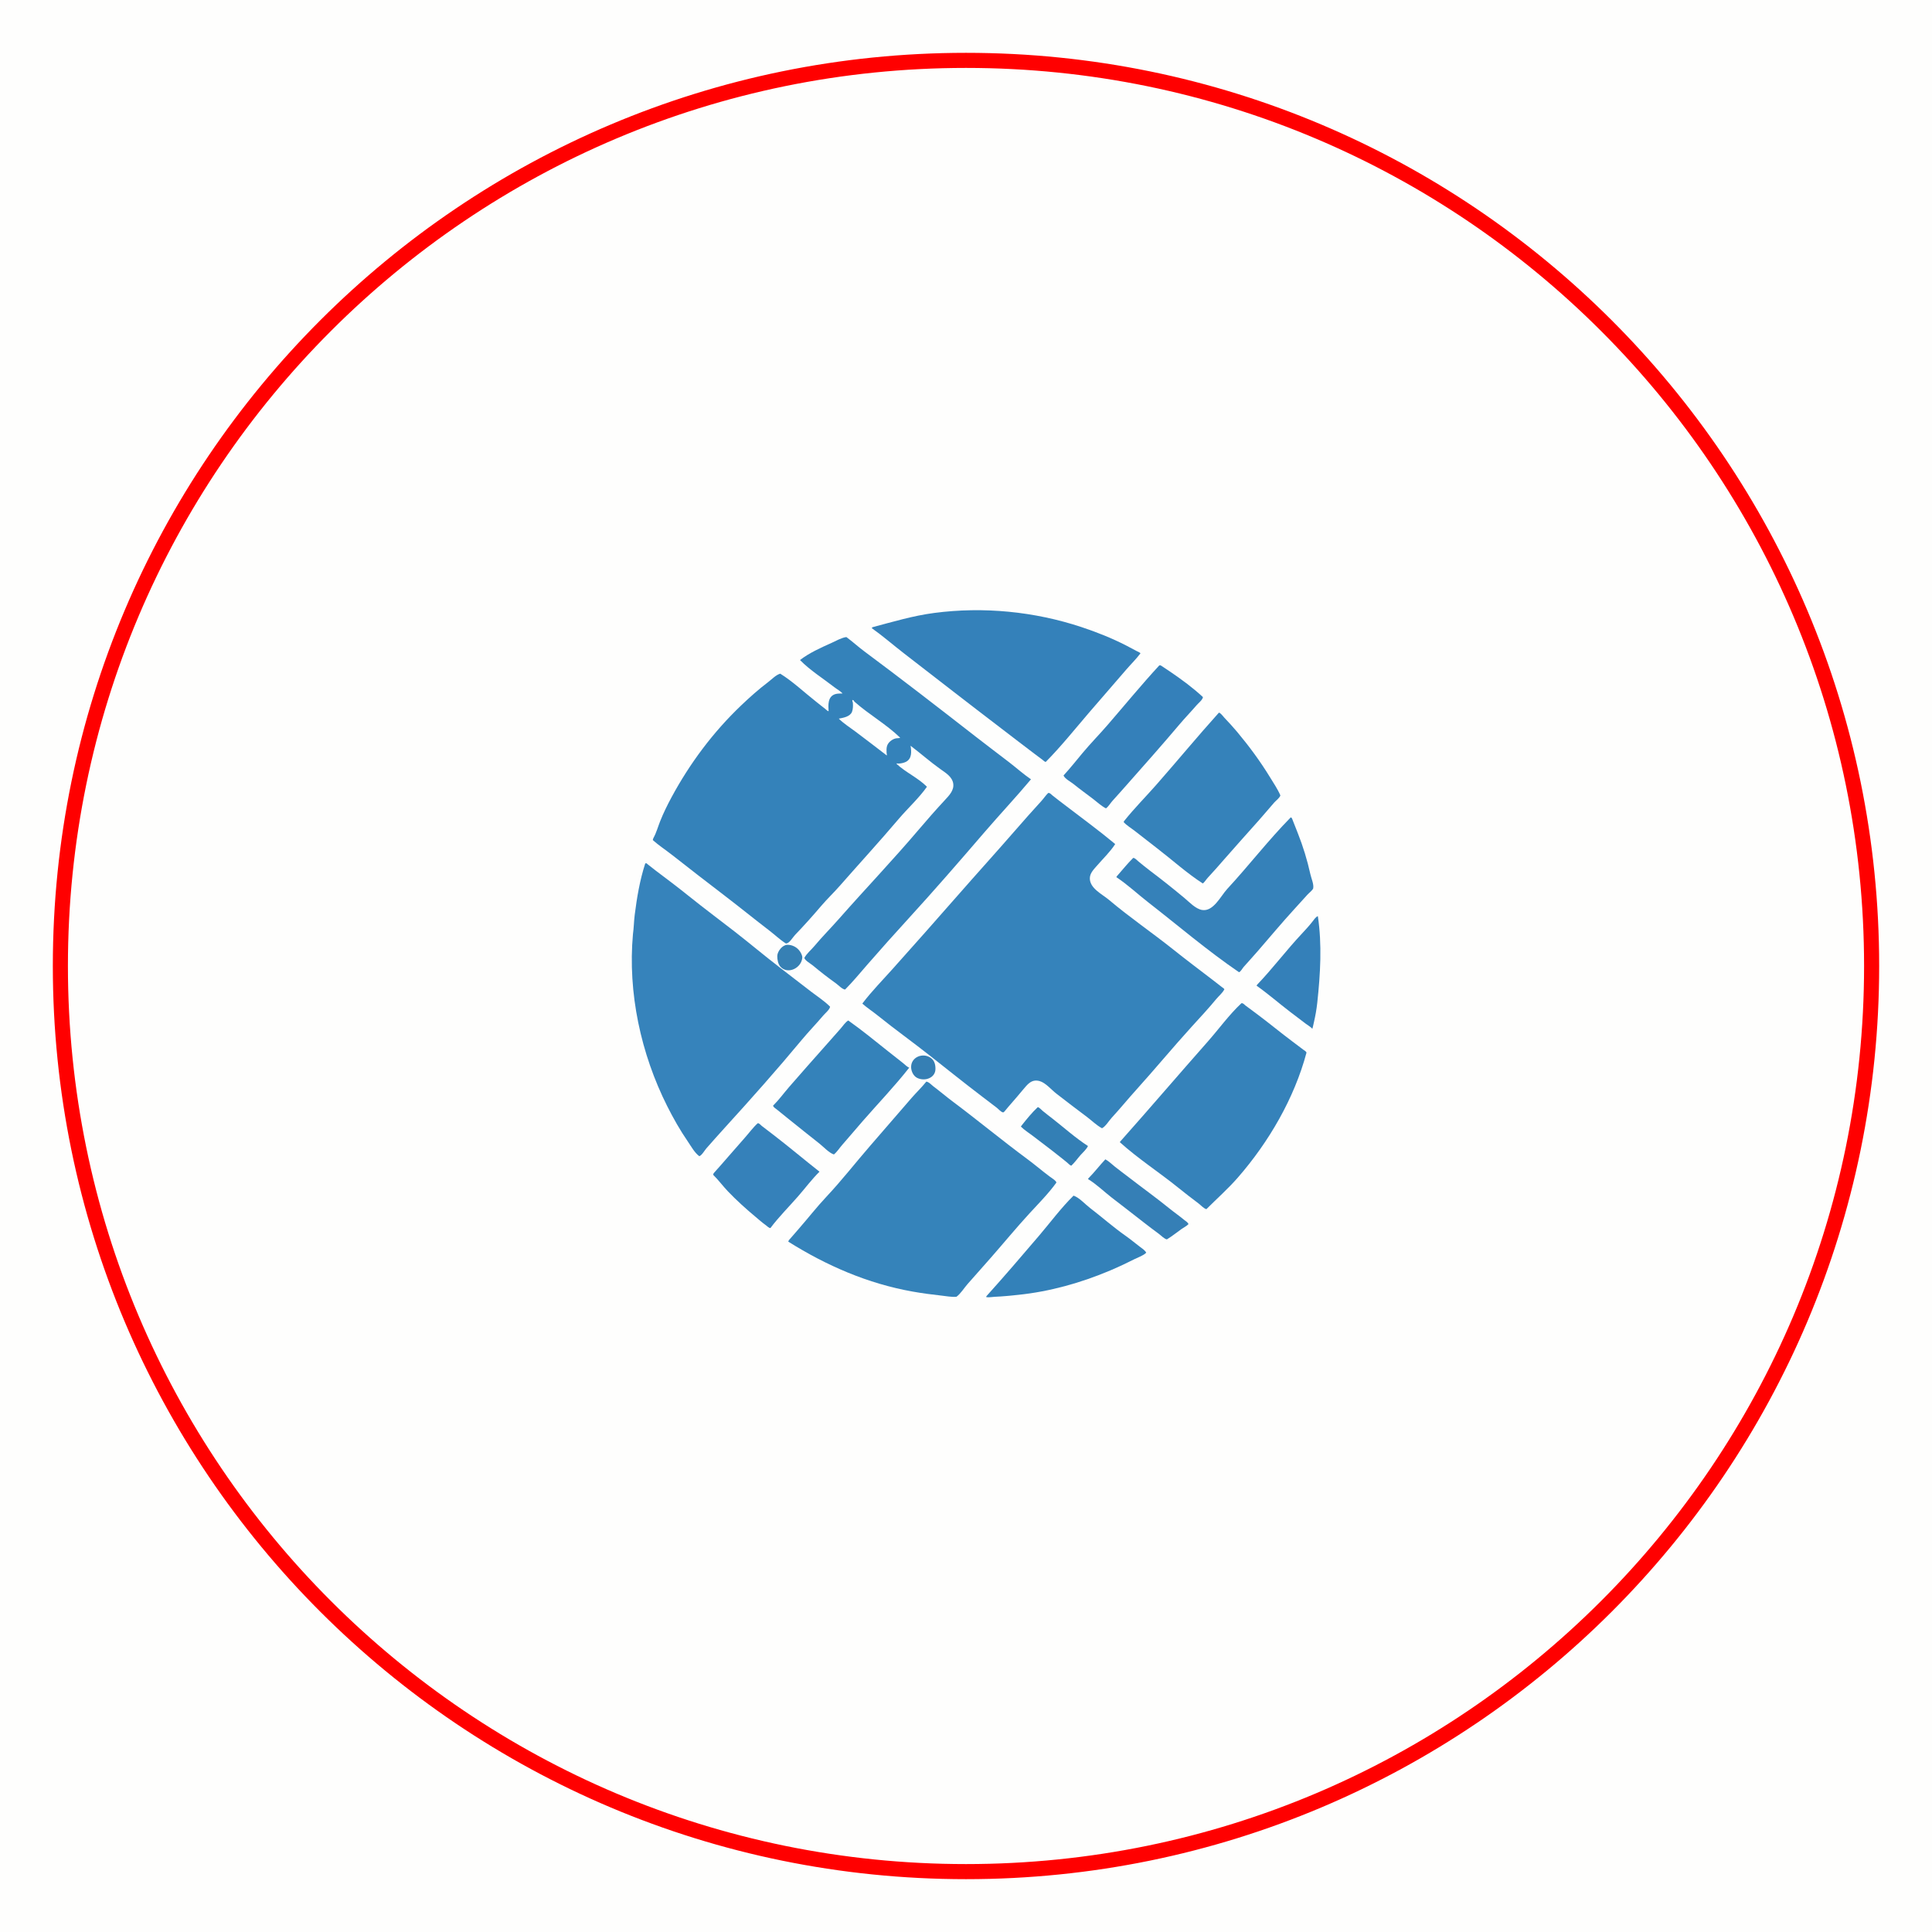
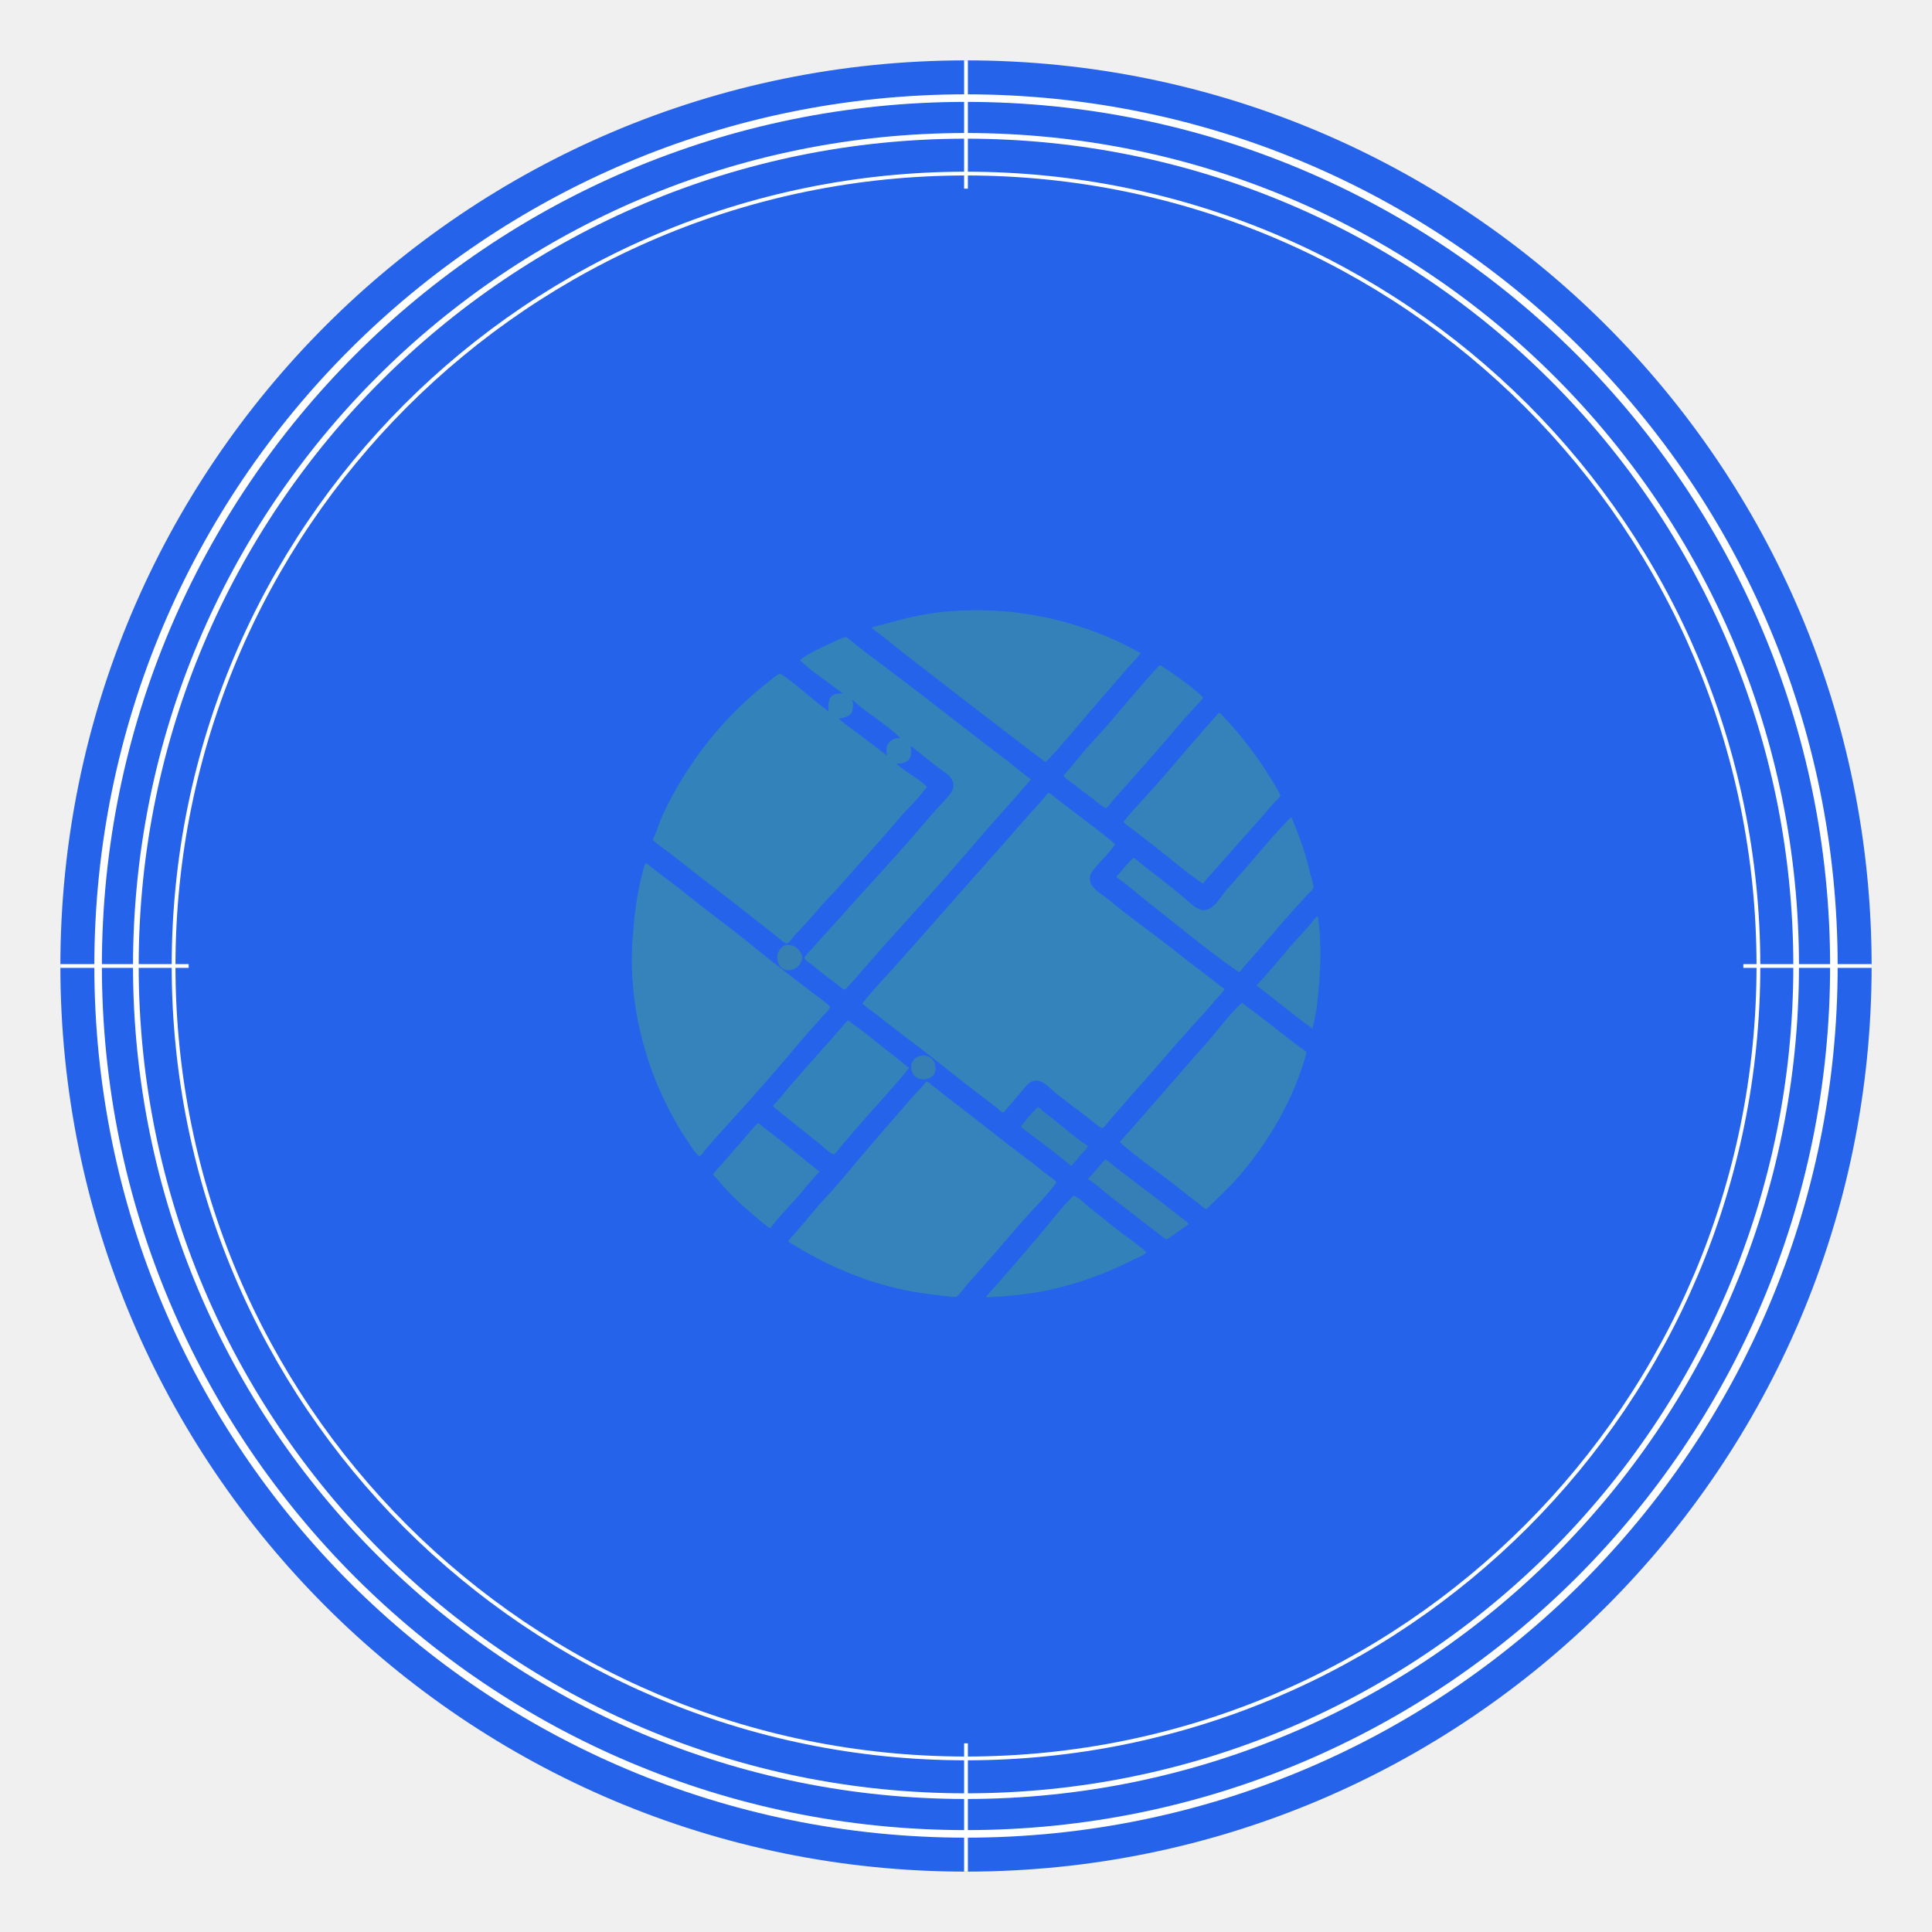
<svg xmlns="http://www.w3.org/2000/svg" shape-rendering="geometricPrecision" width="4000" height="4000" viewBox="0 0 1024 1024">
-   <rect width="100%" height="100%" fill="#FEFEFD" />
-   <circle cx="512" cy="512" r="480" fill="none" stroke="#FF0000" stroke-width="8" />
+   <circle cx="512" cy="512" r="480" fill="#2563eb" />
+   <circle cx="512" cy="512" r="460" fill="none" stroke="white" stroke-width="4" />
+   <circle cx="512" cy="512" r="440" fill="none" stroke="white" stroke-width="3" />
+   <circle cx="512" cy="512" r="420" fill="none" stroke="white" stroke-width="2" />
+   <path d="M 512 32 L 512 100" stroke="white" stroke-width="2" fill="none" />
+   <path d="M 512 924 L 512 992" stroke="white" stroke-width="2" fill="none" />
+   <path d="M 32 512 L 100 512" stroke="white" stroke-width="2" fill="none" />
+   <path d="M 924 512 L 992 512" stroke="white" stroke-width="2" fill="none" />
  <path d=" M 335.48 495.107 C 335.953 491.764 335.985 488.342 336.404 484.982 C 337.541 475.868 339.115 466.523 341.95 457.764 C 342.492 457.102 343.087 457.967 343.648 458.383 C 344.951 459.352 346.186 460.411 347.485 461.389 C 353.412 465.848 359.347 470.316 365.125 474.966 C 373.07 481.358 381.267 487.448 389.319 493.705 C 397.358 499.951 405.147 506.549 413.228 512.735 C 418.863 517.048 424.443 521.449 430.099 525.746 C 433.39 528.246 437.041 530.62 439.958 533.561 C 439.834 535.028 437.272 537.139 436.328 538.257 C 432.602 542.666 428.556 546.806 424.87 551.246 C 411.846 566.937 398.204 582.29 384.472 597.364 C 381.066 601.103 377.71 604.876 374.376 608.679 C 373.547 609.624 371.864 612.516 370.64 612.8 C 368.101 610.947 366.349 607.617 364.593 605.068 C 360.486 599.104 356.892 592.758 353.639 586.287 C 339.682 558.524 332.674 526.216 335.48 495.107 Z" opacity="1" fill="rgb(54,131,187)" fill-rule="evenodd" />
  <path d=" M 346.402 444.022 C 347.883 441.355 348.739 438.173 349.869 435.335 C 351.602 430.982 353.719 426.653 355.945 422.532 C 365.672 404.519 377.935 388.104 392.752 373.958 C 397.339 369.579 402.09 365.338 407.149 361.509 C 409.02 360.092 411.279 357.679 413.545 357.064 C 420.221 361.206 426.307 367.005 432.495 371.861 C 434.087 373.11 435.642 374.404 437.26 375.619 C 437.688 375.939 438.654 376.989 439.164 376.946 C 438.974 373.643 438.674 369.27 442.57 367.944 C 443.833 367.514 445.276 367.62 446.591 367.548 C 445.417 366.281 443.61 365.311 442.228 364.238 C 436.254 359.598 429.301 355.25 424.022 349.831 C 428.922 346.047 435.035 343.318 440.654 340.794 C 443.102 339.695 445.923 338.013 448.591 337.653 C 451.843 340.048 454.847 342.808 458.099 345.226 C 477.88 359.936 497.383 375.039 516.828 390.19 C 522.795 394.839 528.844 399.379 534.838 403.991 C 538.721 406.979 542.389 410.288 546.438 413.055 C 538.439 422.603 529.896 431.678 521.776 441.12 C 508.554 456.493 495.246 471.844 481.56 486.805 C 474.201 494.85 466.887 503.024 459.727 511.251 C 455.866 515.686 452.075 520.298 447.927 524.467 C 446.56 524.466 444.241 522.037 443.112 521.23 C 438.889 518.213 434.762 515.02 430.78 511.687 C 429.749 510.824 426.58 509.054 426.32 507.702 C 427.547 505.413 429.855 503.552 431.524 501.561 C 435.75 496.521 440.408 491.844 444.753 486.908 C 458.681 471.088 473.296 455.8 486.935 439.733 C 491.421 434.449 496.001 429.232 500.718 424.153 C 502.989 421.707 505.799 418.875 505.228 415.274 C 504.655 411.655 501.204 409.619 498.46 407.665 C 492.996 403.775 487.955 399.31 482.62 395.263 C 483.143 398.311 483.389 402.143 480.168 403.788 C 479.078 404.344 477.492 404.685 476.283 404.71 C 475.195 404.733 475.424 404.353 475.211 404.891 C 480.043 409.405 486.596 412.256 491.301 416.998 C 486.908 423.194 481.141 428.384 476.242 434.159 C 466.052 446.17 455.387 457.784 444.998 469.623 C 441.853 473.207 438.37 476.5 435.279 480.129 C 430.797 485.391 426.114 490.629 421.322 495.611 C 420.144 496.835 418.239 500.293 416.497 500.025 C 413.44 498.13 410.736 495.495 407.879 493.309 C 399.835 487.154 391.982 480.752 383.932 474.608 C 374.673 467.543 365.465 460.401 356.305 453.207 C 352.906 450.537 349.225 448.152 346.003 445.269 C 346.2 444.401 346.065 444.816 346.402 444.022 Z M 444.574 380.9 C 447.187 383.517 450.562 385.604 453.512 387.835 C 459.027 392.006 464.551 396.181 470.014 400.416 C 470.152 400.211 469.907 399.144 469.893 398.86 C 469.837 397.673 469.813 396.38 470.202 395.236 C 470.823 393.41 472.751 391.899 474.575 391.413 C 475.406 391.191 476.338 391.359 477.134 391.034 C 469.853 383.915 460.589 378.742 452.959 371.968 C 452.608 371.661 452.307 370.809 451.905 371.046 C 451.483 371.295 452.003 372.021 452.041 372.509 C 452.157 373.978 452.129 375.87 451.59 377.254 C 450.573 379.861 446.981 380.44 444.574 380.9 Z" opacity="1" fill="rgb(52,130,186)" fill-rule="evenodd" />
  <path d=" M 378.219 621.878 C 383.838 615.651 389.24 609.217 394.829 602.958 C 397.095 600.421 399.1 597.605 401.632 595.321 C 402.426 595.28 403.132 596.275 403.733 596.744 C 405.822 598.373 407.941 599.964 410.041 601.579 C 418.263 607.903 426.199 614.613 434.355 621.022 C 430.285 625.021 426.777 629.754 423.023 634.056 C 418.148 639.643 412.802 644.947 408.347 650.889 C 407.55 650.938 406.574 649.861 405.952 649.417 C 403.956 647.993 402.111 646.34 400.232 644.768 C 395.227 640.585 390.311 636.142 385.799 631.42 C 383.109 628.605 380.759 625.376 377.988 622.665 C 378.065 622.403 378.142 622.14 378.219 621.878 Z" opacity="1" fill="rgb(53,129,186)" fill-rule="evenodd" />
  <path d=" M 409.735 586.039 C 412.809 583.01 415.416 579.393 418.246 576.129 C 424.74 568.638 431.336 561.213 437.917 553.801 C 440.482 550.913 443.005 547.991 445.584 545.114 C 446.811 543.745 448.003 541.805 449.599 540.877 C 456.839 546.007 463.906 551.774 470.848 557.317 C 473.389 559.347 475.932 561.374 478.51 563.356 C 479.612 564.203 480.605 565.342 481.896 565.905 C 474.182 575.724 465.361 584.913 457.141 594.339 C 453.542 598.467 450.038 602.668 446.418 606.78 C 445.012 608.377 443.636 610.584 441.973 611.887 C 439.382 611.04 436.521 607.882 434.388 606.183 C 428.746 601.688 423.058 597.245 417.468 592.69 C 415.634 591.195 413.812 589.687 411.953 588.222 C 411.207 587.634 409.987 586.936 409.735 586.039 Z" opacity="1" fill="rgb(52,130,186)" fill-rule="evenodd" />
  <path d=" M 411.974 506.613 C 412.073 504.24 414.655 500.815 417.3 500.768 C 419.911 500.721 422.436 502.035 423.935 504.187 C 424.523 505.032 425.281 506.435 425.226 507.499 C 424.948 512.892 417.712 516.777 413.64 512.387 C 412.384 511.034 411.899 508.41 411.974 506.613 Z" opacity="1" fill="rgb(54,128,180)" fill-rule="evenodd" />
  <path d=" M 417.825 658.111 C 417.897 657.35 418.733 656.649 419.224 656.066 C 420.535 654.508 421.886 652.991 423.226 651.459 C 428.216 645.751 432.895 639.741 438.09 634.213 C 446.166 625.62 453.44 616.251 461.165 607.346 C 468.499 598.893 475.787 590.402 483.134 581.961 C 485.68 579.036 488.535 576.32 490.955 573.296 C 492.213 573.335 493.691 575.031 494.692 575.779 C 498.085 578.317 501.3 581.093 504.695 583.632 C 518.117 593.669 531.043 604.38 544.517 614.348 C 548.489 617.287 552.245 620.514 556.199 623.479 C 556.913 624.014 560.008 625.928 559.898 626.811 C 555.753 632.567 550.475 637.874 545.675 643.095 C 538.662 650.72 532.05 658.773 525.216 666.559 C 521.089 671.262 516.914 675.927 512.784 680.627 C 510.994 682.665 509.11 685.77 506.919 687.324 C 504.277 687.533 501.447 686.964 498.82 686.677 C 493.726 686.119 488.705 685.452 483.658 684.553 C 459.934 680.328 438.132 670.85 417.825 658.111 Z" opacity="1" fill="rgb(53,131,186)" fill-rule="evenodd" />
  <path d=" M 457.354 531.518 C 462.122 525.296 467.684 519.627 472.904 513.789 C 484.536 500.78 496.138 487.713 507.632 474.58 C 517.729 463.044 528.029 451.694 538.087 440.129 C 542.649 434.884 547.25 429.688 551.947 424.561 C 553.189 423.205 554.208 421.619 555.519 420.336 C 556.38 420.037 557.316 421.191 557.981 421.725 C 560.1 423.427 562.276 425.055 564.433 426.708 C 573.333 433.529 582.464 440.187 591.075 447.367 C 588.532 451.385 584.685 455.043 581.569 458.654 C 579.867 460.627 577.687 462.672 577.637 465.45 C 577.538 470.848 584.22 473.945 587.79 476.965 C 598.735 486.226 610.677 494.339 621.88 503.285 C 628.773 508.789 635.839 514.1 642.845 519.459 C 644.422 520.665 645.977 521.899 647.548 523.112 C 647.841 523.337 649.086 524.091 648.898 524.443 C 647.903 526.363 645.947 527.923 644.575 529.59 C 640.468 534.581 636.029 539.321 631.682 544.102 C 621.633 555.155 612.106 566.691 602.091 577.782 C 597.739 582.602 593.637 587.644 589.234 592.423 C 587.82 593.958 585.939 597.103 584.084 598 C 581.144 596.431 578.621 593.862 575.947 591.885 C 570.533 587.882 565.228 583.732 559.885 579.636 C 557.286 577.643 554.199 573.865 551.005 572.99 C 546.715 571.815 544.6 574.741 542.152 577.625 C 540.065 580.083 538.037 582.596 535.875 584.991 C 534.806 586.174 533.813 587.414 532.79 588.635 C 532.548 588.925 532.032 589.662 531.575 589.582 C 530.561 589.405 529.152 587.783 528.345 587.152 C 525.731 585.112 523.065 583.125 520.427 581.115 C 511.057 573.98 501.848 566.595 492.61 559.318 C 483.584 552.182 474.208 545.51 465.251 538.281 C 462.563 536.112 459.672 534.252 457.072 531.96 C 457.166 531.813 457.26 531.666 457.354 531.518 Z" opacity="1" fill="rgb(53,131,187)" fill-rule="evenodd" />
  <path d=" M 462.522 332.415 C 473.388 329.517 483.954 326.351 495.162 324.877 C 521.242 321.447 548.229 324.092 573.179 332.355 C 581.26 335.032 589.313 338.245 596.894 342.129 C 598.766 343.088 600.62 344.081 602.47 345.082 C 602.944 345.338 604.249 345.808 604.46 346.299 C 602.219 349.284 599.519 351.92 597.072 354.742 C 590.463 362.367 583.841 369.994 577.266 377.645 C 569.735 386.409 562.426 395.599 554.291 403.816 C 553.769 403.878 552.999 403.048 552.611 402.763 C 551.157 401.694 549.721 400.596 548.278 399.51 C 542.435 395.117 536.669 390.636 530.856 386.205 C 513.613 373.059 496.495 359.73 479.341 346.469 C 473.557 341.998 467.943 337.108 462.004 332.89 C 462.176 332.732 462.349 332.573 462.522 332.415 Z" opacity="1" fill="rgb(52,129,186)" fill-rule="evenodd" />
  <path d=" M 482.911 565.626 C 482.833 560.215 489.177 557.768 493.297 560.674 C 495.292 562.081 495.805 564.184 495.813 566.504 C 495.831 571.406 490.077 573.304 486.106 571.299 C 484.115 570.294 482.943 567.808 482.911 565.626 Z" opacity="1" fill="rgb(53,127,180)" fill-rule="evenodd" />
  <path d=" M 522.795 687.035 C 532.288 676.517 541.53 665.718 550.728 654.936 C 556.728 647.903 562.411 640.176 569.011 633.708 C 572.144 634.817 575.089 638.236 577.725 640.248 C 584.054 645.08 590.067 650.448 596.592 655.008 C 599.151 656.796 601.525 658.824 604.019 660.699 C 605.126 661.532 606.904 662.678 607.52 663.946 C 606.076 665.464 603.362 666.341 601.51 667.274 C 597.248 669.423 592.983 671.443 588.589 673.307 C 572.962 679.935 556.387 684.593 539.472 686.319 C 535.422 686.732 531.35 687.168 527.274 687.321 C 525.829 687.376 524.171 687.75 522.748 687.511 C 522.764 687.353 522.779 687.194 522.795 687.035 Z" opacity="1" fill="rgb(51,129,185)" fill-rule="evenodd" />
  <path d=" M 541.479 596.538 C 544.109 593.203 546.987 589.67 550.083 586.77 C 551.03 587.112 551.895 588.179 552.672 588.826 C 554.306 590.186 556.025 591.473 557.701 592.782 C 563.916 597.636 570.028 603.141 576.651 607.419 C 575.848 609.168 574.049 610.697 572.784 612.124 C 571.142 613.977 569.651 616.139 567.838 617.82 C 567.197 617.777 566.161 616.664 565.69 616.259 C 564.07 614.865 562.357 613.588 560.69 612.251 C 556.353 608.773 551.858 605.494 547.468 602.082 C 545.407 600.479 542.909 598.974 541.096 597.113 C 541.224 596.921 541.351 596.73 541.479 596.538 Z" opacity="1" fill="rgb(51,127,181)" fill-rule="evenodd" />
  <path d=" M 563.696 411.022 C 567.184 407.214 570.446 403.106 573.755 399.134 C 577.935 394.116 582.582 389.394 586.869 384.446 C 596.036 373.867 604.93 362.989 614.424 352.7 C 615.17 352.449 615.634 352.954 616.252 353.353 C 617.652 354.26 619.03 355.198 620.409 356.137 C 626.379 360.204 632.288 364.551 637.584 369.475 C 637.385 370.975 635.206 372.638 634.241 373.755 C 631.221 377.25 628.001 380.576 625.021 384.105 C 616.336 394.389 607.414 404.453 598.492 414.529 C 595.565 417.834 592.668 421.157 589.683 424.41 C 588.57 425.623 587.515 427.519 586.17 428.452 C 583.737 427.213 581.456 425.072 579.284 423.405 C 575.875 420.789 572.363 418.303 569.031 415.588 C 567.543 414.375 564.393 412.792 563.696 411.022 Z" opacity="1" fill="rgb(52,128,186)" fill-rule="evenodd" />
  <path d=" M 576.859 624.571 C 580.028 621.373 582.777 617.751 585.862 614.471 C 587.646 615.434 589.265 617.028 590.848 618.306 C 593.24 620.237 595.748 622.034 598.177 623.92 C 605.334 629.478 612.743 634.772 619.776 640.48 C 622.345 642.565 625.074 644.442 627.618 646.563 C 628.133 646.992 629.982 648.124 629.878 648.867 C 628.812 649.924 627.372 650.586 626.16 651.459 C 623.634 653.278 621.114 655.295 618.457 656.905 C 617.035 656.572 615.501 654.939 614.334 654.061 C 611.519 651.944 608.666 649.87 605.91 647.674 C 600.35 643.244 594.66 638.991 589.06 634.615 C 584.995 631.436 581.085 627.605 576.669 624.934 C 576.732 624.813 576.795 624.692 576.859 624.571 Z" opacity="1" fill="rgb(53,127,182)" fill-rule="evenodd" />
  <path d=" M 591.823 464.583 C 594.742 461.28 597.464 457.831 600.601 454.716 C 601.524 454.662 602.602 455.929 603.295 456.498 C 605.373 458.208 607.464 459.938 609.614 461.555 C 615.773 466.185 621.872 471.04 627.788 475.976 C 630.375 478.134 633.612 481.664 637.036 482.291 C 643.09 483.398 646.993 474.902 650.482 471.13 C 661.931 458.754 672.281 445.265 684.1 433.247 C 684.712 433.145 685.096 434.571 685.294 435.077 C 686.132 437.218 686.979 439.359 687.829 441.497 C 690.643 448.573 692.91 455.979 694.544 463.417 C 695.022 465.588 696.482 468.744 696.002 470.94 C 695.336 472.193 693.9 473.171 692.948 474.22 C 690.643 476.764 688.345 479.316 686.025 481.847 C 679.351 489.128 673.005 496.778 666.524 504.235 C 664.102 507.023 661.604 509.751 659.153 512.515 C 658.588 513.152 657.501 515.131 656.694 515.285 C 640.075 503.957 624.572 490.689 608.704 478.341 C 603.072 473.958 597.655 468.87 591.718 464.93 C 591.753 464.814 591.788 464.699 591.823 464.583 Z" opacity="1" fill="rgb(53,129,185)" fill-rule="evenodd" />
  <path d=" M 593.821 604.951 C 609.377 587.465 624.58 569.664 640.084 552.125 C 646.026 545.402 651.416 537.855 657.982 531.726 C 658.824 531.544 659.435 532.432 660.087 532.909 C 662.079 534.366 664.052 535.851 666.032 537.324 C 672.501 542.135 678.7 547.299 685.158 552.12 C 687.011 553.504 688.861 554.883 690.692 556.294 C 691.262 556.734 692.232 557.185 692.476 557.896 C 686.015 582.116 672.488 605.326 656.09 624.131 C 650.86 630.127 644.993 635.288 639.402 640.891 C 637.897 640.448 636.439 638.742 635.185 637.804 C 631.589 635.115 628.041 632.359 624.546 629.539 C 614.366 621.324 603.239 614.137 593.514 605.376 C 593.616 605.234 593.718 605.092 593.821 604.951 Z" opacity="1" fill="rgb(53,130,186)" fill-rule="evenodd" />
  <path d=" M 595.94 435.002 C 601.222 428.386 607.243 422.355 612.829 416.002 C 623.986 403.311 634.75 390.261 646.059 377.705 C 647.078 377.95 648.21 379.638 648.94 380.412 C 651.263 382.876 653.581 385.356 655.749 387.957 C 662.094 395.568 667.923 403.441 673.095 411.898 C 674.976 414.974 677.212 418.266 678.625 421.574 C 678.224 422.978 676.323 424.267 675.374 425.351 C 672.578 428.544 669.859 431.805 667.044 434.983 C 660.893 441.925 654.648 448.79 648.566 455.791 C 645.838 458.93 643.112 462.046 640.265 465.082 C 639.346 466.062 638.566 467.433 637.526 468.265 C 629.046 462.805 621.356 455.816 613.364 449.672 C 609.395 446.622 605.458 443.536 601.514 440.454 C 599.564 438.93 597.181 437.528 595.528 435.69 C 595.665 435.461 595.803 435.232 595.94 435.002 Z" opacity="1" fill="rgb(53,130,186)" fill-rule="evenodd" />
  <path d=" M 666.275 521.954 C 674.604 513.246 681.855 503.547 690.105 494.771 C 691.967 492.79 693.846 490.728 695.527 488.592 C 696.313 487.593 697.275 486.031 698.486 485.569 C 700.759 500.644 699.814 516.313 698.191 531.392 C 697.817 534.872 697.191 538.408 696.405 541.819 C 696.323 542.171 695.647 545.283 695.591 545.28 C 694.614 544.209 693.208 543.445 692.051 542.575 C 689.266 540.478 686.489 538.362 683.72 536.243 C 677.812 531.722 672.085 526.728 666.022 522.447 C 666.107 522.283 666.191 522.118 666.275 521.954 Z" opacity="1" fill="rgb(52,128,185)" fill-rule="evenodd" />
</svg>
